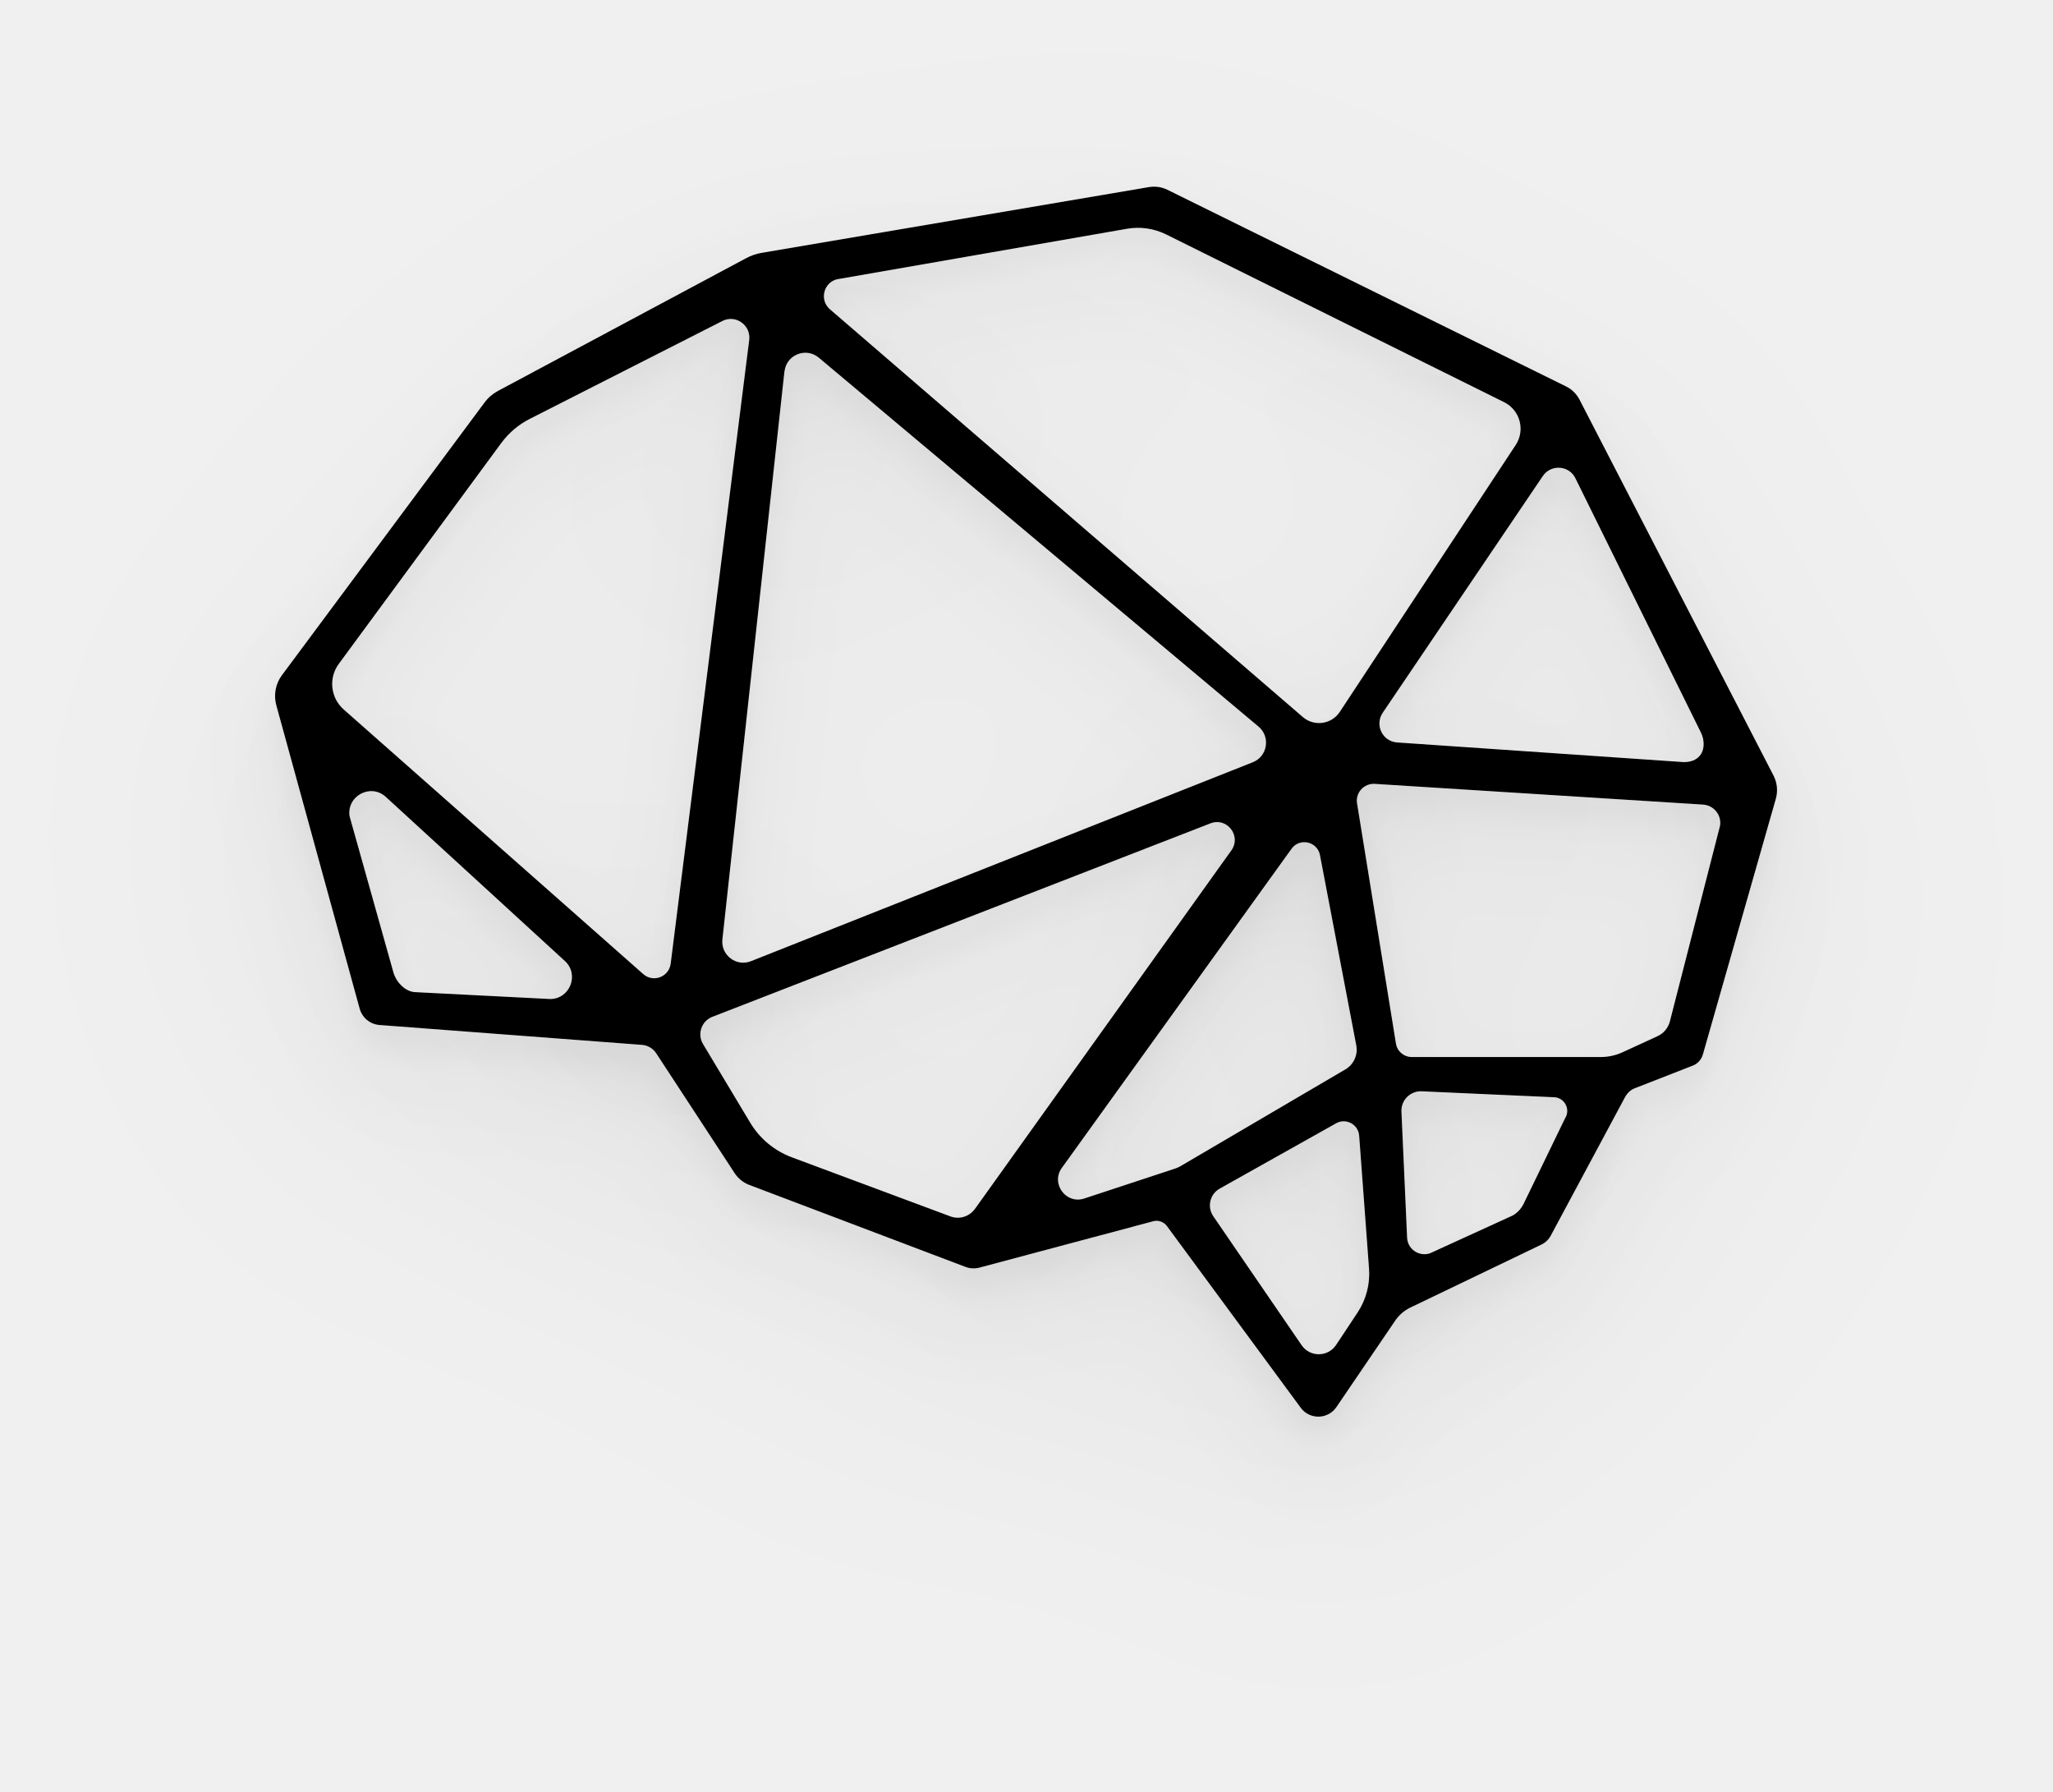
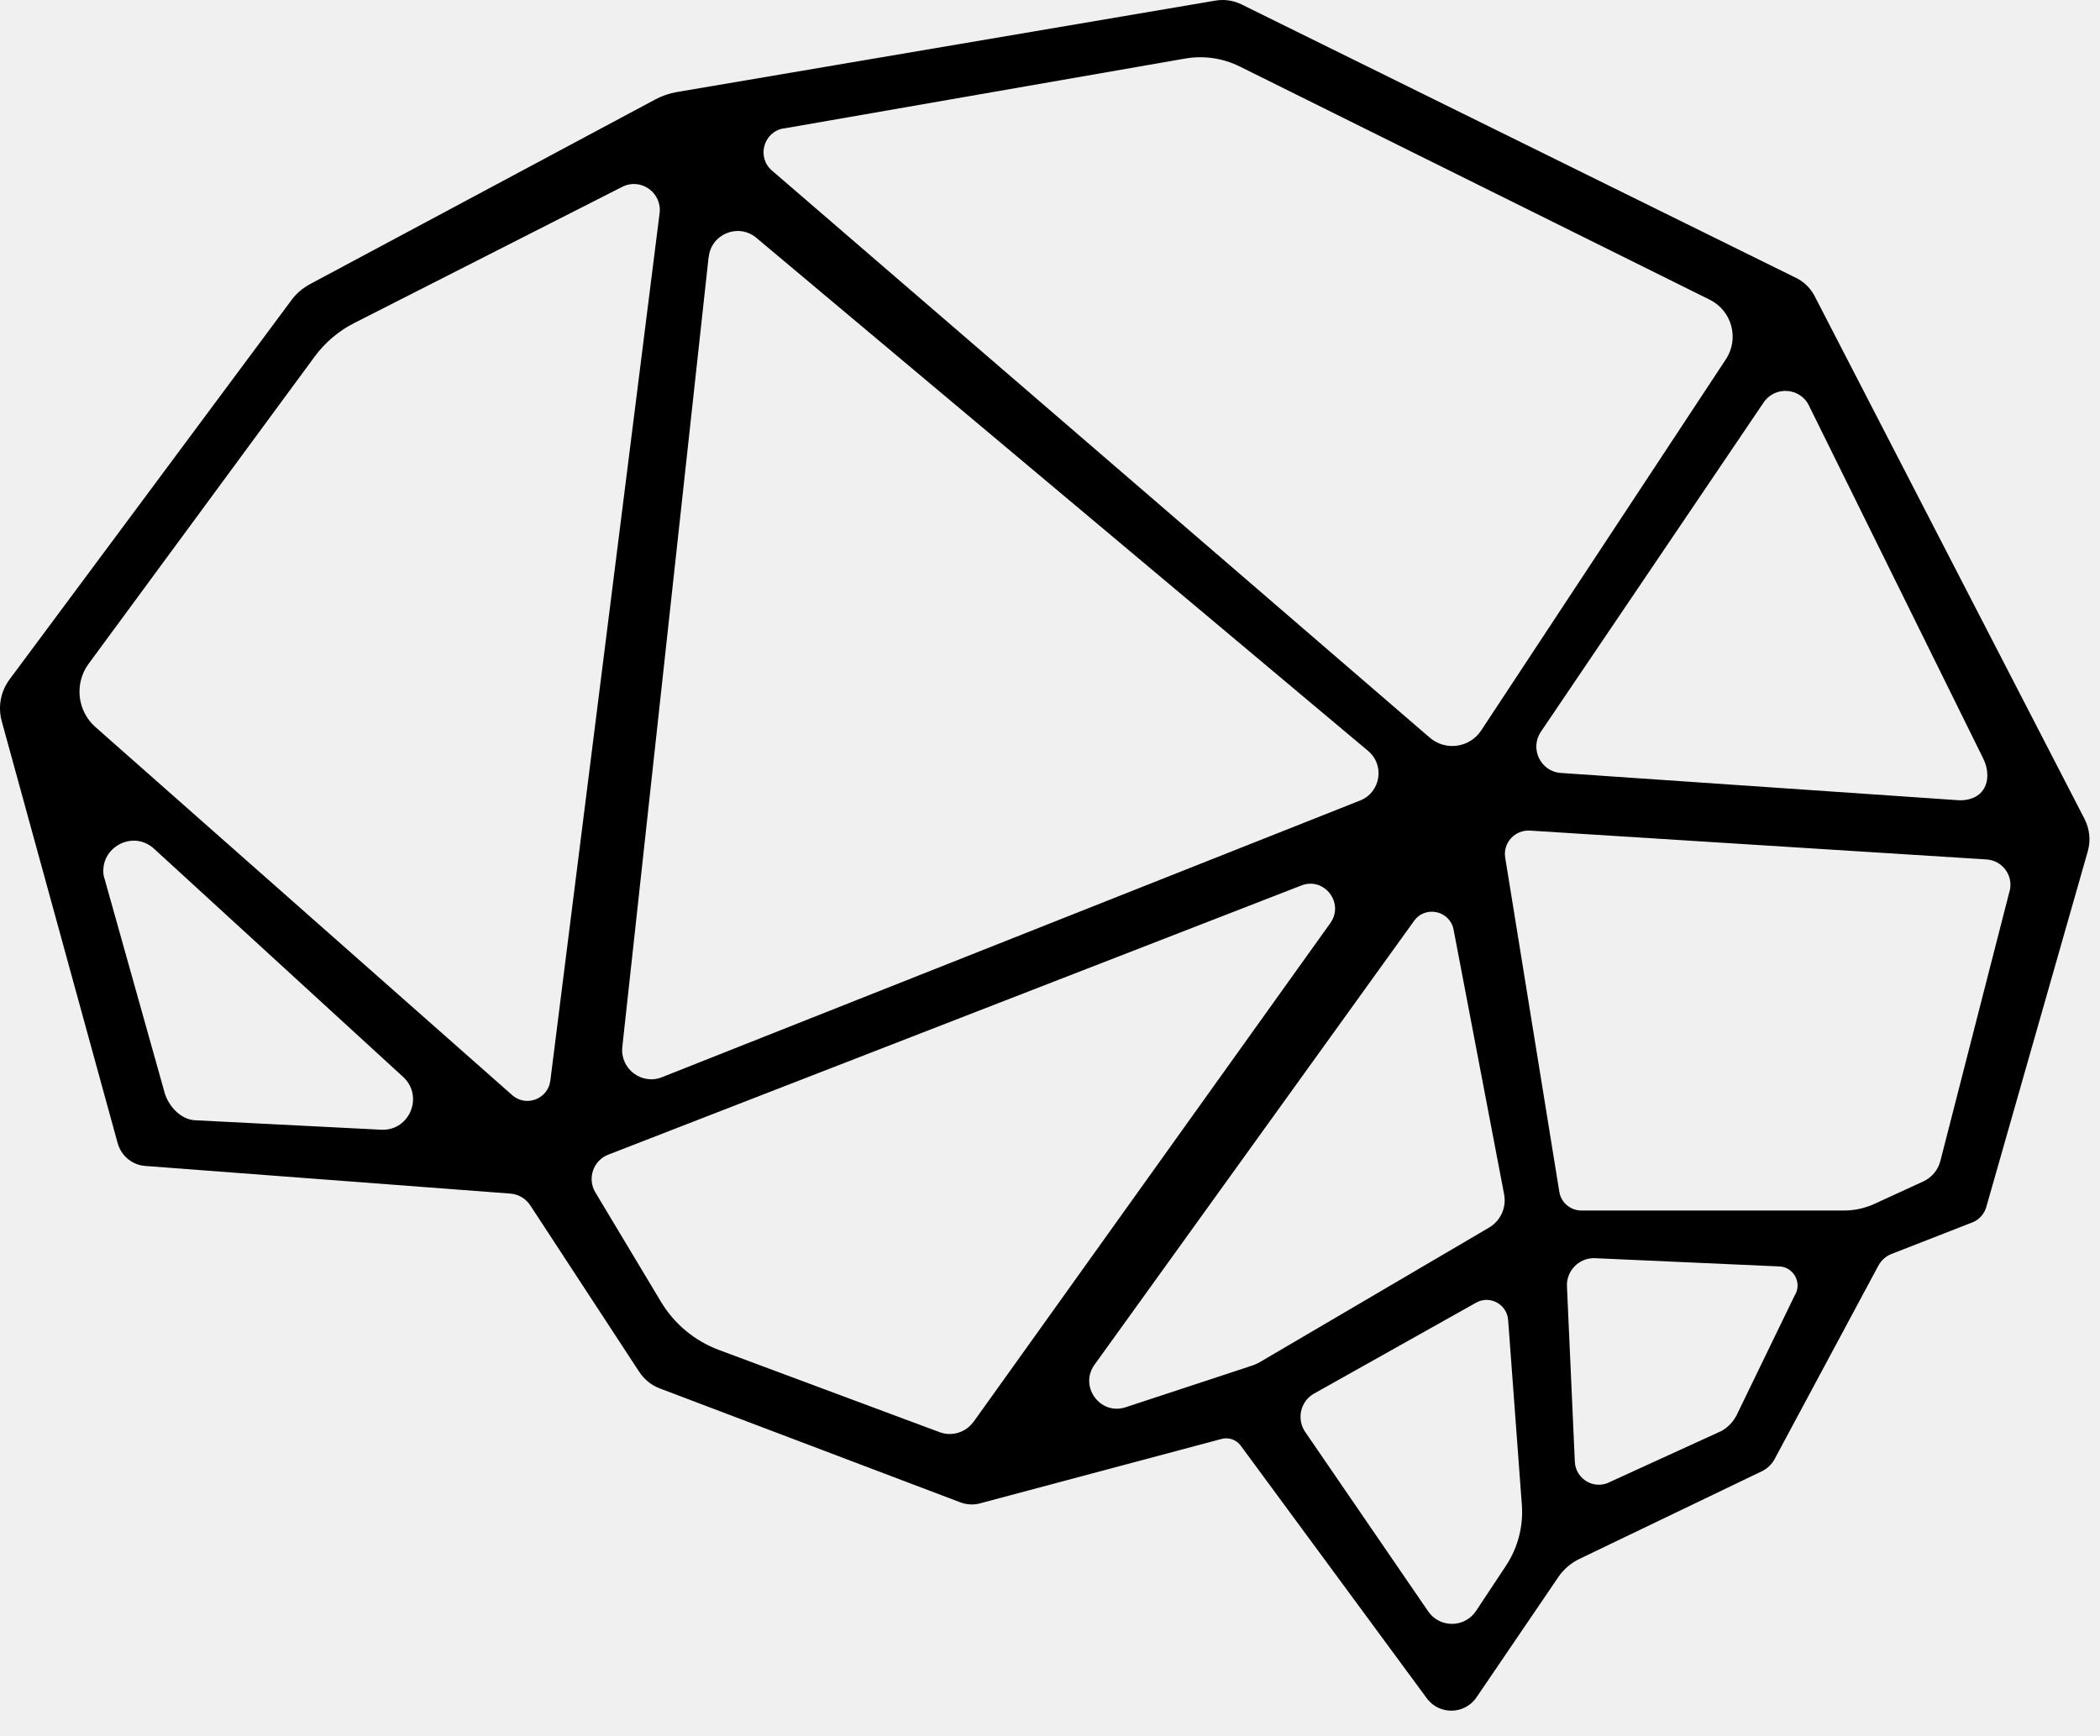
- <svg xmlns="http://www.w3.org/2000/svg" width="102" height="89" viewBox="0 0 102 89" fill="none">
-   <g filter="url(#filter0_ddd_372_12)">
-     <mask id="path-1-inside-1_372_12" fill="white">
-       <path d="M88.109 38.518L78.47 19.841C78.323 19.564 78.092 19.335 77.808 19.198L57.997 9.426C57.717 9.289 57.398 9.244 57.09 9.293L37.843 12.561C37.577 12.607 37.318 12.694 37.08 12.821L24.736 19.423C24.477 19.564 24.249 19.757 24.074 19.996L14.008 33.542C13.689 33.971 13.587 34.519 13.727 35.035L17.868 50.106C17.994 50.56 18.386 50.886 18.855 50.922L31.892 51.909C32.183 51.93 32.449 52.088 32.607 52.334L36.498 58.28C36.677 58.55 36.932 58.758 37.234 58.87L47.959 62.936C48.197 63.027 48.46 63.038 48.705 62.964L57.279 60.676C57.531 60.602 57.805 60.69 57.969 60.901L64.638 69.956C65.09 70.54 65.973 70.515 66.393 69.911L69.304 65.631C69.493 65.343 69.759 65.111 70.071 64.96L76.586 61.829C76.782 61.734 76.946 61.579 77.048 61.386L80.747 54.488C80.845 54.309 80.995 54.165 81.181 54.081L84.141 52.925C84.368 52.823 84.54 52.622 84.607 52.38L88.232 39.674C88.34 39.284 88.295 38.869 88.106 38.514L88.109 38.518ZM78.274 23.767L84.487 36.353C84.554 36.487 84.607 36.631 84.628 36.782C84.719 37.411 84.358 37.864 83.654 37.861L69.412 36.884C68.687 36.835 68.291 36.016 68.698 35.411L76.652 23.651C77.055 23.053 77.955 23.113 78.274 23.763V23.767ZM41.647 13.864L55.99 11.366C56.652 11.25 57.335 11.348 57.938 11.647L74.733 19.982C75.521 20.376 75.79 21.37 75.304 22.108L66.565 35.366C66.155 35.988 65.293 36.107 64.729 35.622L41.234 15.365C40.684 14.89 40.932 13.987 41.647 13.861V13.864ZM38.978 18.45C39.069 17.631 40.032 17.238 40.67 17.761L62.519 36.09C63.132 36.592 62.981 37.576 62.242 37.868L37.307 47.752C36.579 48.04 35.805 47.446 35.892 46.666L38.974 18.45H38.978ZM27.307 49.629L20.607 49.288C20.162 49.256 19.731 48.859 19.559 48.353L17.367 40.545C17.223 39.537 18.418 38.904 19.167 39.589L28.06 47.738C28.803 48.416 28.309 49.653 27.307 49.629ZM31.959 48.392L17.073 35.243C16.421 34.666 16.316 33.683 16.831 32.983L24.908 22.006C25.279 21.504 25.763 21.092 26.32 20.811L35.889 15.948C36.551 15.611 37.314 16.155 37.223 16.89L33.321 47.875C33.237 48.532 32.456 48.831 31.959 48.392ZM48.435 60.058C48.162 60.441 47.664 60.595 47.223 60.43L39.346 57.496C38.477 57.173 37.745 56.565 37.269 55.767L34.929 51.867C34.631 51.371 34.852 50.725 35.391 50.517L60.141 40.904C60.96 40.584 61.689 41.529 61.178 42.246L48.438 60.058H48.435ZM58.295 58.083L53.868 59.541C52.957 59.84 52.197 58.796 52.757 58.02L64.155 42.186C64.551 41.603 65.447 41.793 65.58 42.481L67.384 51.934C67.475 52.404 67.258 52.882 66.845 53.125L58.673 57.921C58.554 57.992 58.425 58.044 58.288 58.083H58.295ZM67.451 65.202L66.382 66.815C65.976 67.426 65.083 67.433 64.67 66.829L60.281 60.423C59.973 59.973 60.102 59.355 60.565 59.07L66.382 55.806C66.873 55.528 67.486 55.859 67.528 56.424L68.018 63.03C68.074 63.797 67.875 64.559 67.451 65.202ZM77.769 55.532L75.7 59.801C75.58 60.047 75.388 60.255 75.15 60.388L71.188 62.198C70.631 62.51 69.941 62.127 69.91 61.488L69.629 55.23C69.601 54.675 70.043 54.214 70.596 54.214L77.185 54.509C77.707 54.509 78.036 55.079 77.773 55.532H77.769ZM85.437 41.1L82.964 50.746C82.88 51.069 82.656 51.336 82.351 51.477L80.614 52.275C80.27 52.433 79.899 52.513 79.521 52.513H70.148C69.752 52.513 69.416 52.229 69.356 51.846L67.423 39.906C67.339 39.379 67.769 38.911 68.305 38.943L84.61 39.972C85.181 40.008 85.58 40.549 85.44 41.1H85.437Z" />
-     </mask>
-     <path d="M88.109 38.518L78.47 19.841C78.323 19.564 78.092 19.335 77.808 19.198L57.997 9.426C57.717 9.289 57.398 9.244 57.09 9.293L37.843 12.561C37.577 12.607 37.318 12.694 37.08 12.821L24.736 19.423C24.477 19.564 24.249 19.757 24.074 19.996L14.008 33.542C13.689 33.971 13.587 34.519 13.727 35.035L17.868 50.106C17.994 50.56 18.386 50.886 18.855 50.922L31.892 51.909C32.183 51.93 32.449 52.088 32.607 52.334L36.498 58.28C36.677 58.55 36.932 58.758 37.234 58.87L47.959 62.936C48.197 63.027 48.46 63.038 48.705 62.964L57.279 60.676C57.531 60.602 57.805 60.69 57.969 60.901L64.638 69.956C65.09 70.54 65.973 70.515 66.393 69.911L69.304 65.631C69.493 65.343 69.759 65.111 70.071 64.96L76.586 61.829C76.782 61.734 76.946 61.579 77.048 61.386L80.747 54.488C80.845 54.309 80.995 54.165 81.181 54.081L84.141 52.925C84.368 52.823 84.54 52.622 84.607 52.38L88.232 39.674C88.34 39.284 88.295 38.869 88.106 38.514L88.109 38.518ZM78.274 23.767L84.487 36.353C84.554 36.487 84.607 36.631 84.628 36.782C84.719 37.411 84.358 37.864 83.654 37.861L69.412 36.884C68.687 36.835 68.291 36.016 68.698 35.411L76.652 23.651C77.055 23.053 77.955 23.113 78.274 23.763V23.767ZM41.647 13.864L55.99 11.366C56.652 11.25 57.335 11.348 57.938 11.647L74.733 19.982C75.521 20.376 75.79 21.37 75.304 22.108L66.565 35.366C66.155 35.988 65.293 36.107 64.729 35.622L41.234 15.365C40.684 14.89 40.932 13.987 41.647 13.861V13.864ZM38.978 18.45C39.069 17.631 40.032 17.238 40.67 17.761L62.519 36.09C63.132 36.592 62.981 37.576 62.242 37.868L37.307 47.752C36.579 48.04 35.805 47.446 35.892 46.666L38.974 18.45H38.978ZM27.307 49.629L20.607 49.288C20.162 49.256 19.731 48.859 19.559 48.353L17.367 40.545C17.223 39.537 18.418 38.904 19.167 39.589L28.06 47.738C28.803 48.416 28.309 49.653 27.307 49.629ZM31.959 48.392L17.073 35.243C16.421 34.666 16.316 33.683 16.831 32.983L24.908 22.006C25.279 21.504 25.763 21.092 26.32 20.811L35.889 15.948C36.551 15.611 37.314 16.155 37.223 16.89L33.321 47.875C33.237 48.532 32.456 48.831 31.959 48.392ZM48.435 60.058C48.162 60.441 47.664 60.595 47.223 60.43L39.346 57.496C38.477 57.173 37.745 56.565 37.269 55.767L34.929 51.867C34.631 51.371 34.852 50.725 35.391 50.517L60.141 40.904C60.96 40.584 61.689 41.529 61.178 42.246L48.438 60.058H48.435ZM58.295 58.083L53.868 59.541C52.957 59.84 52.197 58.796 52.757 58.02L64.155 42.186C64.551 41.603 65.447 41.793 65.58 42.481L67.384 51.934C67.475 52.404 67.258 52.882 66.845 53.125L58.673 57.921C58.554 57.992 58.425 58.044 58.288 58.083H58.295ZM67.451 65.202L66.382 66.815C65.976 67.426 65.083 67.433 64.67 66.829L60.281 60.423C59.973 59.973 60.102 59.355 60.565 59.07L66.382 55.806C66.873 55.528 67.486 55.859 67.528 56.424L68.018 63.03C68.074 63.797 67.875 64.559 67.451 65.202ZM77.769 55.532L75.7 59.801C75.58 60.047 75.388 60.255 75.15 60.388L71.188 62.198C70.631 62.51 69.941 62.127 69.91 61.488L69.629 55.23C69.601 54.675 70.043 54.214 70.596 54.214L77.185 54.509C77.707 54.509 78.036 55.079 77.773 55.532H77.769ZM85.437 41.1L82.964 50.746C82.88 51.069 82.656 51.336 82.351 51.477L80.614 52.275C80.27 52.433 79.899 52.513 79.521 52.513H70.148C69.752 52.513 69.416 52.229 69.356 51.846L67.423 39.906C67.339 39.379 67.769 38.911 68.305 38.943L84.61 39.972C85.181 40.008 85.58 40.549 85.44 41.1H85.437Z" fill="white" />
-     <path d="M88.109 38.518L78.47 19.841C78.323 19.564 78.092 19.335 77.808 19.198L57.997 9.426C57.717 9.289 57.398 9.244 57.09 9.293L37.843 12.561C37.577 12.607 37.318 12.694 37.08 12.821L24.736 19.423C24.477 19.564 24.249 19.757 24.074 19.996L14.008 33.542C13.689 33.971 13.587 34.519 13.727 35.035L17.868 50.106C17.994 50.56 18.386 50.886 18.855 50.922L31.892 51.909C32.183 51.93 32.449 52.088 32.607 52.334L36.498 58.28C36.677 58.55 36.932 58.758 37.234 58.87L47.959 62.936C48.197 63.027 48.46 63.038 48.705 62.964L57.279 60.676C57.531 60.602 57.805 60.69 57.969 60.901L64.638 69.956C65.09 70.54 65.973 70.515 66.393 69.911L69.304 65.631C69.493 65.343 69.759 65.111 70.071 64.96L76.586 61.829C76.782 61.734 76.946 61.579 77.048 61.386L80.747 54.488C80.845 54.309 80.995 54.165 81.181 54.081L84.141 52.925C84.368 52.823 84.54 52.622 84.607 52.38L88.232 39.674C88.34 39.284 88.295 38.869 88.106 38.514L88.109 38.518ZM78.274 23.767L84.487 36.353C84.554 36.487 84.607 36.631 84.628 36.782C84.719 37.411 84.358 37.864 83.654 37.861L69.412 36.884C68.687 36.835 68.291 36.016 68.698 35.411L76.652 23.651C77.055 23.053 77.955 23.113 78.274 23.763V23.767ZM41.647 13.864L55.99 11.366C56.652 11.25 57.335 11.348 57.938 11.647L74.733 19.982C75.521 20.376 75.79 21.37 75.304 22.108L66.565 35.366C66.155 35.988 65.293 36.107 64.729 35.622L41.234 15.365C40.684 14.89 40.932 13.987 41.647 13.861V13.864ZM38.978 18.45C39.069 17.631 40.032 17.238 40.67 17.761L62.519 36.09C63.132 36.592 62.981 37.576 62.242 37.868L37.307 47.752C36.579 48.04 35.805 47.446 35.892 46.666L38.974 18.45H38.978ZM27.307 49.629L20.607 49.288C20.162 49.256 19.731 48.859 19.559 48.353L17.367 40.545C17.223 39.537 18.418 38.904 19.167 39.589L28.06 47.738C28.803 48.416 28.309 49.653 27.307 49.629ZM31.959 48.392L17.073 35.243C16.421 34.666 16.316 33.683 16.831 32.983L24.908 22.006C25.279 21.504 25.763 21.092 26.32 20.811L35.889 15.948C36.551 15.611 37.314 16.155 37.223 16.89L33.321 47.875C33.237 48.532 32.456 48.831 31.959 48.392ZM48.435 60.058C48.162 60.441 47.664 60.595 47.223 60.43L39.346 57.496C38.477 57.173 37.745 56.565 37.269 55.767L34.929 51.867C34.631 51.371 34.852 50.725 35.391 50.517L60.141 40.904C60.96 40.584 61.689 41.529 61.178 42.246L48.438 60.058H48.435ZM58.295 58.083L53.868 59.541C52.957 59.84 52.197 58.796 52.757 58.02L64.155 42.186C64.551 41.603 65.447 41.793 65.58 42.481L67.384 51.934C67.475 52.404 67.258 52.882 66.845 53.125L58.673 57.921C58.554 57.992 58.425 58.044 58.288 58.083H58.295ZM67.451 65.202L66.382 66.815C65.976 67.426 65.083 67.433 64.67 66.829L60.281 60.423C59.973 59.973 60.102 59.355 60.565 59.07L66.382 55.806C66.873 55.528 67.486 55.859 67.528 56.424L68.018 63.03C68.074 63.797 67.875 64.559 67.451 65.202ZM77.769 55.532L75.7 59.801C75.58 60.047 75.388 60.255 75.15 60.388L71.188 62.198C70.631 62.51 69.941 62.127 69.91 61.488L69.629 55.23C69.601 54.675 70.043 54.214 70.596 54.214L77.185 54.509C77.707 54.509 78.036 55.079 77.773 55.532H77.769ZM85.437 41.1L82.964 50.746C82.88 51.069 82.656 51.336 82.351 51.477L80.614 52.275C80.27 52.433 79.899 52.513 79.521 52.513H70.148C69.752 52.513 69.416 52.229 69.356 51.846L67.423 39.906C67.339 39.379 67.769 38.911 68.305 38.943L84.61 39.972C85.181 40.008 85.58 40.549 85.44 41.1H85.437Z" stroke="black" stroke-width="8" mask="url(#path-1-inside-1_372_12)" />
-   </g>
-   <defs>
-     <filter id="filter0_ddd_372_12" x="-0" y="6.19888e-06" width="101.956" height="88.438" filterUnits="userSpaceOnUse" color-interpolation-filters="sRGB">
-       <feFlood flood-opacity="0" result="BackgroundImageFix" />
-       <feColorMatrix in="SourceAlpha" type="matrix" values="0 0 0 0 0 0 0 0 0 0 0 0 0 0 0 0 0 0 127 0" result="hardAlpha" />
-       <feOffset dy="4.393" />
-       <feGaussianBlur stdDeviation="6.833" />
-       <feColorMatrix type="matrix" values="0 0 0 0 0 0 0 0 0 0 0 0 0 0 0 0 0 0 0.1 0" />
-       <feBlend mode="normal" in2="BackgroundImageFix" result="effect1_dropShadow_372_12" />
-       <feColorMatrix in="SourceAlpha" type="matrix" values="0 0 0 0 0 0 0 0 0 0 0 0 0 0 0 0 0 0 127 0" result="hardAlpha" />
-       <feOffset dy="2.44" />
-       <feGaussianBlur stdDeviation="2.196" />
-       <feColorMatrix type="matrix" values="0 0 0 0 0 0 0 0 0 0 0 0 0 0 0 0 0 0 0.05 0" />
-       <feBlend mode="normal" in2="effect1_dropShadow_372_12" result="effect2_dropShadow_372_12" />
-       <feColorMatrix in="SourceAlpha" type="matrix" values="0 0 0 0 0 0 0 0 0 0 0 0 0 0 0 0 0 0 127 0" result="hardAlpha" />
-       <feOffset dy="0.976" />
-       <feGaussianBlur stdDeviation="0.732" />
-       <feColorMatrix type="matrix" values="0 0 0 0 0 0 0 0 0 0 0 0 0 0 0 0 0 0 0.04 0" />
-       <feBlend mode="normal" in2="effect2_dropShadow_372_12" result="effect3_dropShadow_372_12" />
-       <feBlend mode="normal" in="SourceGraphic" in2="effect3_dropShadow_372_12" result="shape" />
-     </filter>
-   </defs>
+ <svg xmlns="http://www.w3.org/2000/svg" width="75" height="62" viewBox="0 0 75 62" fill="none">
+   <mask id="path-1-inside-1_372_12" fill="white">
+     <path d="M74.443 29.244L64.804 10.568C64.657 10.29 64.426 10.062 64.142 9.925L44.331 0.153C44.051 0.016 43.732 -0.03 43.424 0.019L24.177 3.287C23.911 3.333 23.652 3.421 23.413 3.547L11.07 10.15C10.811 10.29 10.583 10.483 10.408 10.722L0.342 24.268C0.023 24.697 -0.079 25.245 0.062 25.762L4.202 40.833C4.328 41.286 4.72 41.613 5.189 41.648L18.226 42.635C18.517 42.656 18.783 42.815 18.941 43.06L22.832 49.006C23.011 49.277 23.266 49.484 23.568 49.596L34.293 53.662C34.531 53.753 34.794 53.764 35.039 53.69L43.613 51.403C43.865 51.329 44.139 51.416 44.303 51.627L50.972 60.683C51.424 61.266 52.307 61.241 52.727 60.637L55.638 56.357C55.827 56.069 56.093 55.837 56.405 55.686L62.92 52.555C63.116 52.46 63.28 52.306 63.382 52.112L67.081 45.215C67.179 45.035 67.329 44.891 67.515 44.807L70.475 43.651C70.702 43.549 70.874 43.349 70.941 43.106L74.566 30.4C74.674 30.01 74.629 29.595 74.44 29.241L74.443 29.244ZM64.608 14.493L70.822 27.079C70.888 27.213 70.941 27.357 70.962 27.508C71.053 28.137 70.692 28.59 69.988 28.587L55.746 27.61C55.021 27.561 54.625 26.742 55.032 26.138L62.986 14.377C63.389 13.78 64.289 13.839 64.608 14.489V14.493ZM27.981 4.591L42.324 2.092C42.986 1.976 43.669 2.075 44.272 2.373L61.067 10.708C61.855 11.102 62.124 12.096 61.638 12.834L52.899 26.092C52.489 26.714 51.627 26.834 51.063 26.349L27.568 6.091C27.018 5.617 27.266 4.714 27.981 4.587V4.591ZM25.312 9.176C25.403 8.358 26.366 7.964 27.004 8.488L48.853 26.816C49.466 27.318 49.315 28.302 48.576 28.594L23.641 38.478C22.913 38.767 22.139 38.173 22.226 37.393L25.308 9.176H25.312ZM13.641 40.355L6.941 40.014C6.496 39.982 6.065 39.585 5.893 39.079L3.701 31.271C3.557 30.263 4.752 29.631 5.501 30.316L14.394 38.464C15.137 39.143 14.643 40.38 13.641 40.355ZM18.293 39.118L3.407 25.969C2.755 25.393 2.65 24.409 3.165 23.71L11.242 12.732C11.613 12.23 12.097 11.819 12.653 11.538L22.223 6.674C22.885 6.337 23.648 6.882 23.557 7.616L19.655 38.601C19.571 39.258 18.79 39.557 18.293 39.118ZM34.769 50.784C34.496 51.167 33.998 51.322 33.557 51.157L25.68 48.222C24.811 47.899 24.079 47.291 23.603 46.494L21.263 42.593C20.965 42.098 21.186 41.451 21.725 41.244L46.475 31.63C47.294 31.31 48.023 32.255 47.512 32.972L34.773 50.784H34.769ZM44.629 48.809L40.202 50.267C39.291 50.566 38.531 49.523 39.091 48.746L50.489 32.913C50.885 32.329 51.781 32.519 51.914 33.208L53.718 42.66C53.809 43.131 53.592 43.609 53.179 43.851L45.007 48.648C44.888 48.718 44.758 48.771 44.622 48.809H44.629ZM53.785 55.928L52.717 57.541C52.31 58.153 51.417 58.16 51.004 57.555L46.615 51.15C46.307 50.7 46.436 50.081 46.899 49.797L52.717 46.532C53.207 46.255 53.82 46.585 53.862 47.151L54.352 53.757C54.408 54.523 54.209 55.285 53.785 55.928ZM64.103 46.258L62.033 50.528C61.914 50.773 61.722 50.981 61.483 51.114L57.522 52.924C56.965 53.237 56.275 52.854 56.244 52.214L55.963 45.956C55.935 45.401 56.377 44.941 56.93 44.941L63.519 45.236C64.04 45.236 64.37 45.805 64.107 46.258H64.103ZM71.771 31.827L69.298 41.472C69.214 41.796 68.99 42.063 68.685 42.203L66.948 43.001C66.604 43.159 66.233 43.24 65.855 43.24H56.482C56.086 43.24 55.75 42.955 55.69 42.572L53.757 30.632C53.673 30.105 54.103 29.638 54.639 29.669L70.944 30.699C71.515 30.734 71.914 31.275 71.774 31.827H71.771Z" />
+   </mask>
+   <path d="M74.443 29.244L64.804 10.568C64.657 10.29 64.426 10.062 64.142 9.925L44.331 0.153C44.051 0.016 43.732 -0.03 43.424 0.019L24.177 3.287C23.911 3.333 23.652 3.421 23.413 3.547L11.07 10.15C10.811 10.29 10.583 10.483 10.408 10.722L0.342 24.268C0.023 24.697 -0.079 25.245 0.062 25.762L4.202 40.833C4.328 41.286 4.72 41.613 5.189 41.648L18.226 42.635C18.517 42.656 18.783 42.815 18.941 43.06L22.832 49.006C23.011 49.277 23.266 49.484 23.568 49.596L34.293 53.662C34.531 53.753 34.794 53.764 35.039 53.69L43.613 51.403C43.865 51.329 44.139 51.416 44.303 51.627L50.972 60.683C51.424 61.266 52.307 61.241 52.727 60.637L55.638 56.357C55.827 56.069 56.093 55.837 56.405 55.686L62.92 52.555C63.116 52.46 63.28 52.306 63.382 52.112L67.081 45.215C67.179 45.035 67.329 44.891 67.515 44.807L70.475 43.651C70.702 43.549 70.874 43.349 70.941 43.106L74.566 30.4C74.674 30.01 74.629 29.595 74.44 29.241L74.443 29.244ZM64.608 14.493L70.822 27.079C70.888 27.213 70.941 27.357 70.962 27.508C71.053 28.137 70.692 28.59 69.988 28.587L55.746 27.61C55.021 27.561 54.625 26.742 55.032 26.138L62.986 14.377C63.389 13.78 64.289 13.839 64.608 14.489V14.493ZM27.981 4.591L42.324 2.092C42.986 1.976 43.669 2.075 44.272 2.373L61.067 10.708C61.855 11.102 62.124 12.096 61.638 12.834L52.899 26.092C52.489 26.714 51.627 26.834 51.063 26.349L27.568 6.091C27.018 5.617 27.266 4.714 27.981 4.587V4.591ZM25.312 9.176C25.403 8.358 26.366 7.964 27.004 8.488L48.853 26.816C49.466 27.318 49.315 28.302 48.576 28.594L23.641 38.478C22.913 38.767 22.139 38.173 22.226 37.393L25.308 9.176H25.312ZM13.641 40.355L6.941 40.014C6.496 39.982 6.065 39.585 5.893 39.079L3.701 31.271C3.557 30.263 4.752 29.631 5.501 30.316L14.394 38.464C15.137 39.143 14.643 40.38 13.641 40.355ZM18.293 39.118L3.407 25.969C2.755 25.393 2.65 24.409 3.165 23.71L11.242 12.732C11.613 12.23 12.097 11.819 12.653 11.538L22.223 6.674C22.885 6.337 23.648 6.882 23.557 7.616L19.655 38.601C19.571 39.258 18.79 39.557 18.293 39.118ZM34.769 50.784C34.496 51.167 33.998 51.322 33.557 51.157L25.68 48.222C24.811 47.899 24.079 47.291 23.603 46.494L21.263 42.593C20.965 42.098 21.186 41.451 21.725 41.244L46.475 31.63C47.294 31.31 48.023 32.255 47.512 32.972L34.773 50.784H34.769ZM44.629 48.809L40.202 50.267C39.291 50.566 38.531 49.523 39.091 48.746L50.489 32.913C50.885 32.329 51.781 32.519 51.914 33.208L53.718 42.66C53.809 43.131 53.592 43.609 53.179 43.851L45.007 48.648C44.888 48.718 44.758 48.771 44.622 48.809H44.629ZM53.785 55.928L52.717 57.541C52.31 58.153 51.417 58.16 51.004 57.555L46.615 51.15C46.307 50.7 46.436 50.081 46.899 49.797L52.717 46.532C53.207 46.255 53.82 46.585 53.862 47.151L54.352 53.757C54.408 54.523 54.209 55.285 53.785 55.928ZM64.103 46.258L62.033 50.528C61.914 50.773 61.722 50.981 61.483 51.114L57.522 52.924C56.965 53.237 56.275 52.854 56.244 52.214L55.963 45.956C55.935 45.401 56.377 44.941 56.93 44.941L63.519 45.236C64.04 45.236 64.37 45.805 64.107 46.258H64.103ZM71.771 31.827L69.298 41.472C69.214 41.796 68.99 42.063 68.685 42.203L66.948 43.001C66.604 43.159 66.233 43.24 65.855 43.24H56.482C56.086 43.24 55.75 42.955 55.69 42.572L53.757 30.632C53.673 30.105 54.103 29.638 54.639 29.669L70.944 30.699C71.515 30.734 71.914 31.275 71.774 31.827H71.771Z" fill="white" stroke="black" stroke-width="8" mask="url(#path-1-inside-1_372_12)" />
</svg>
